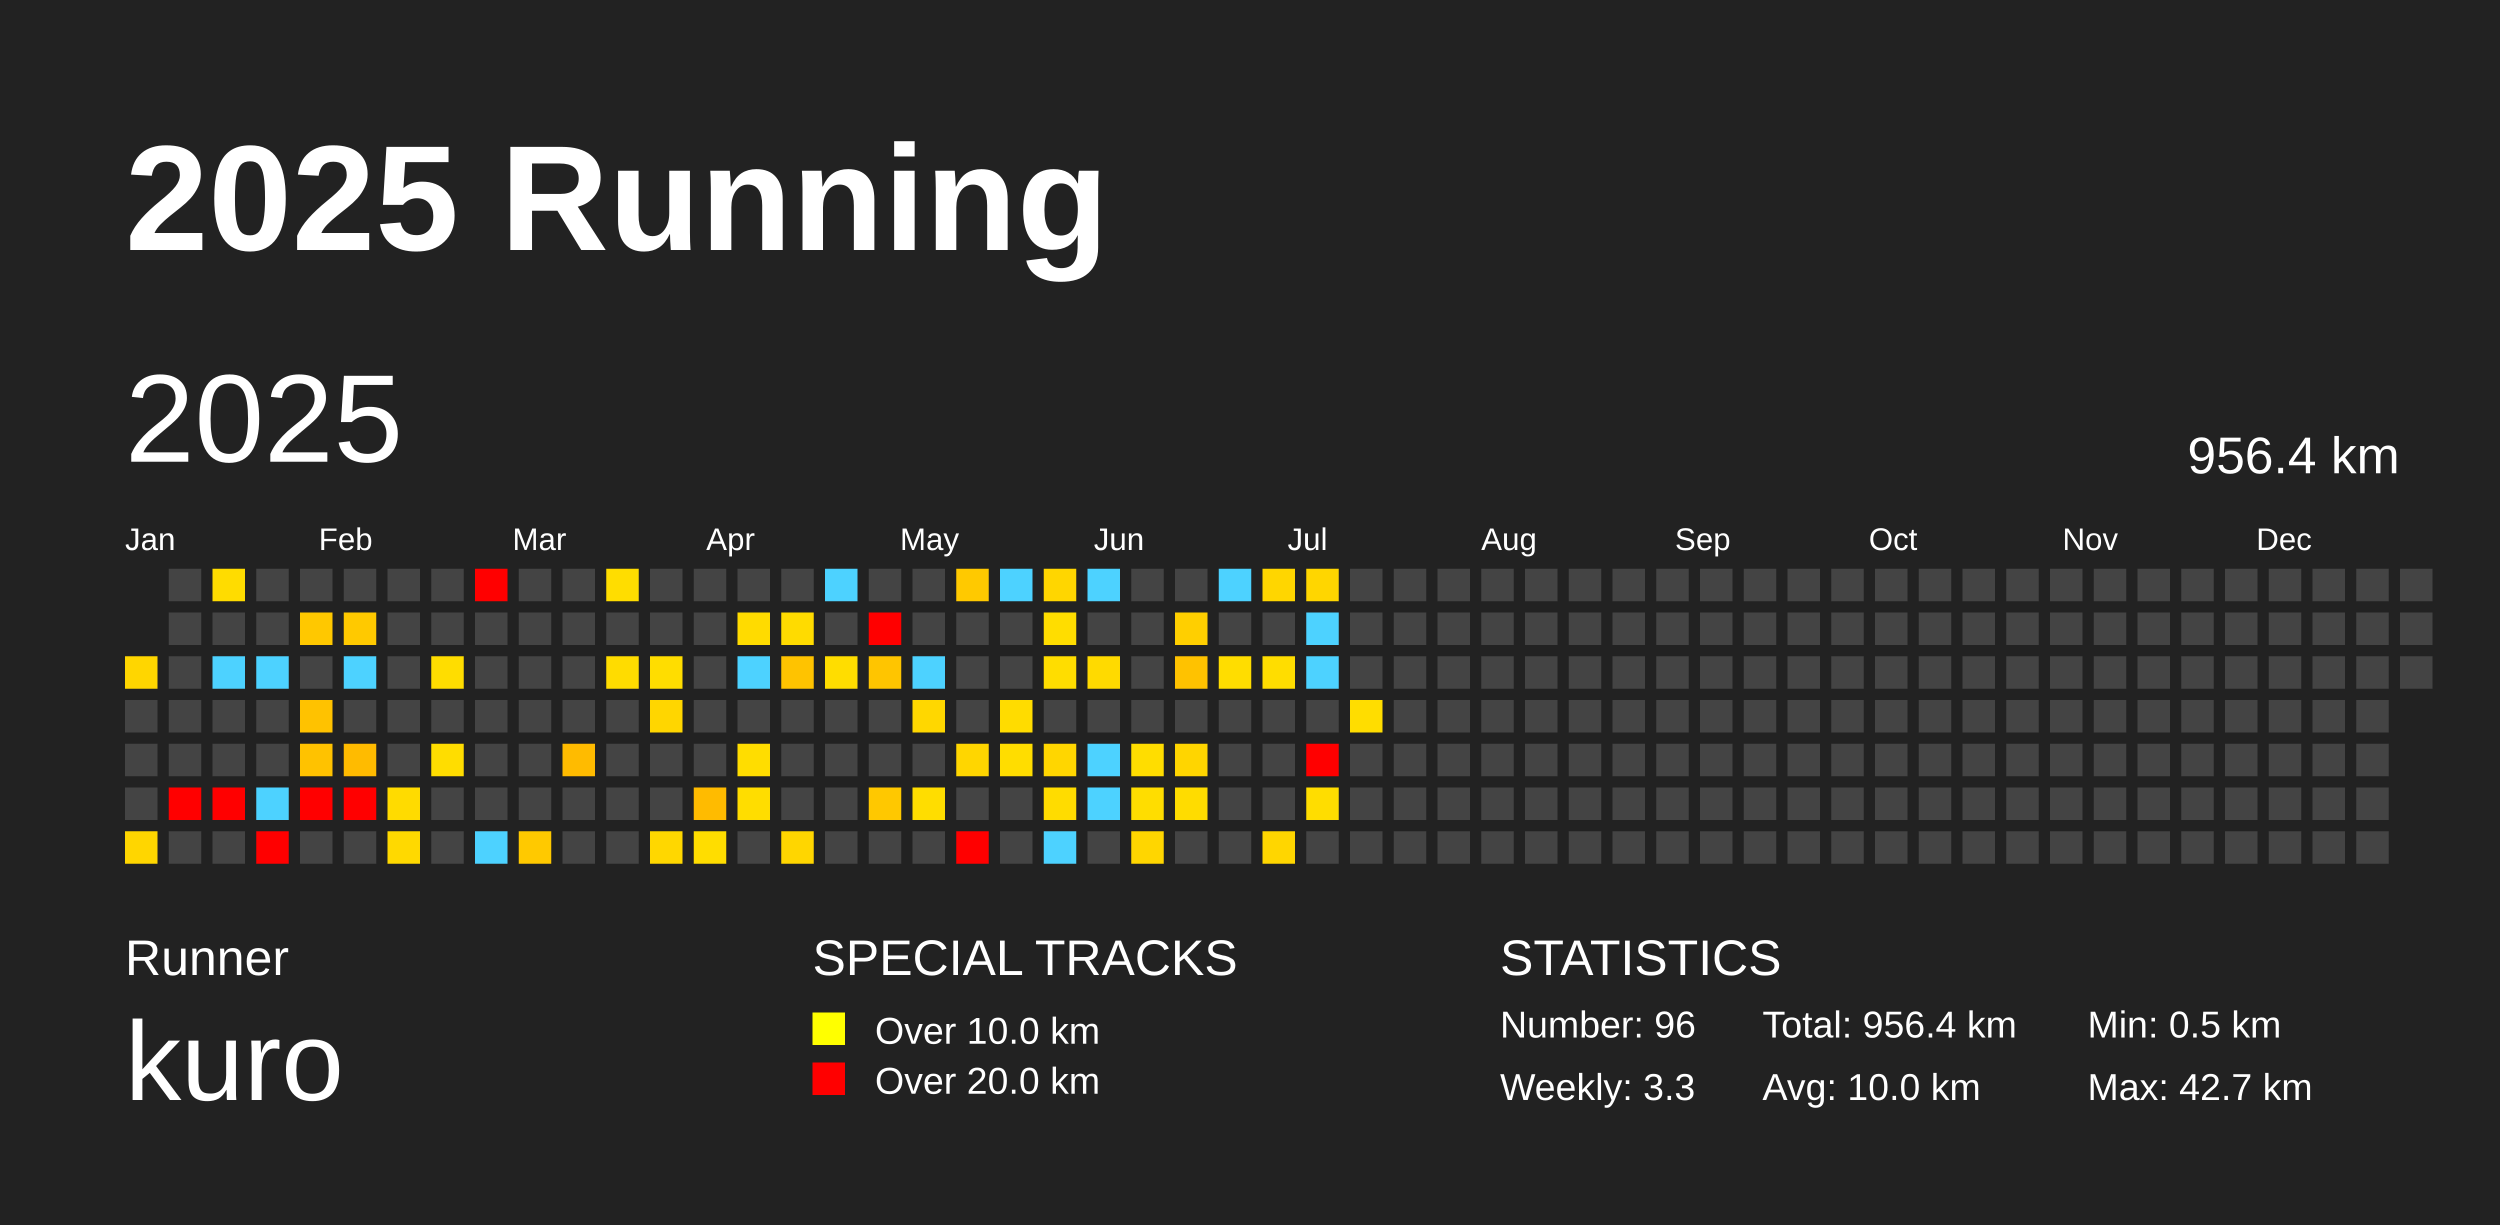
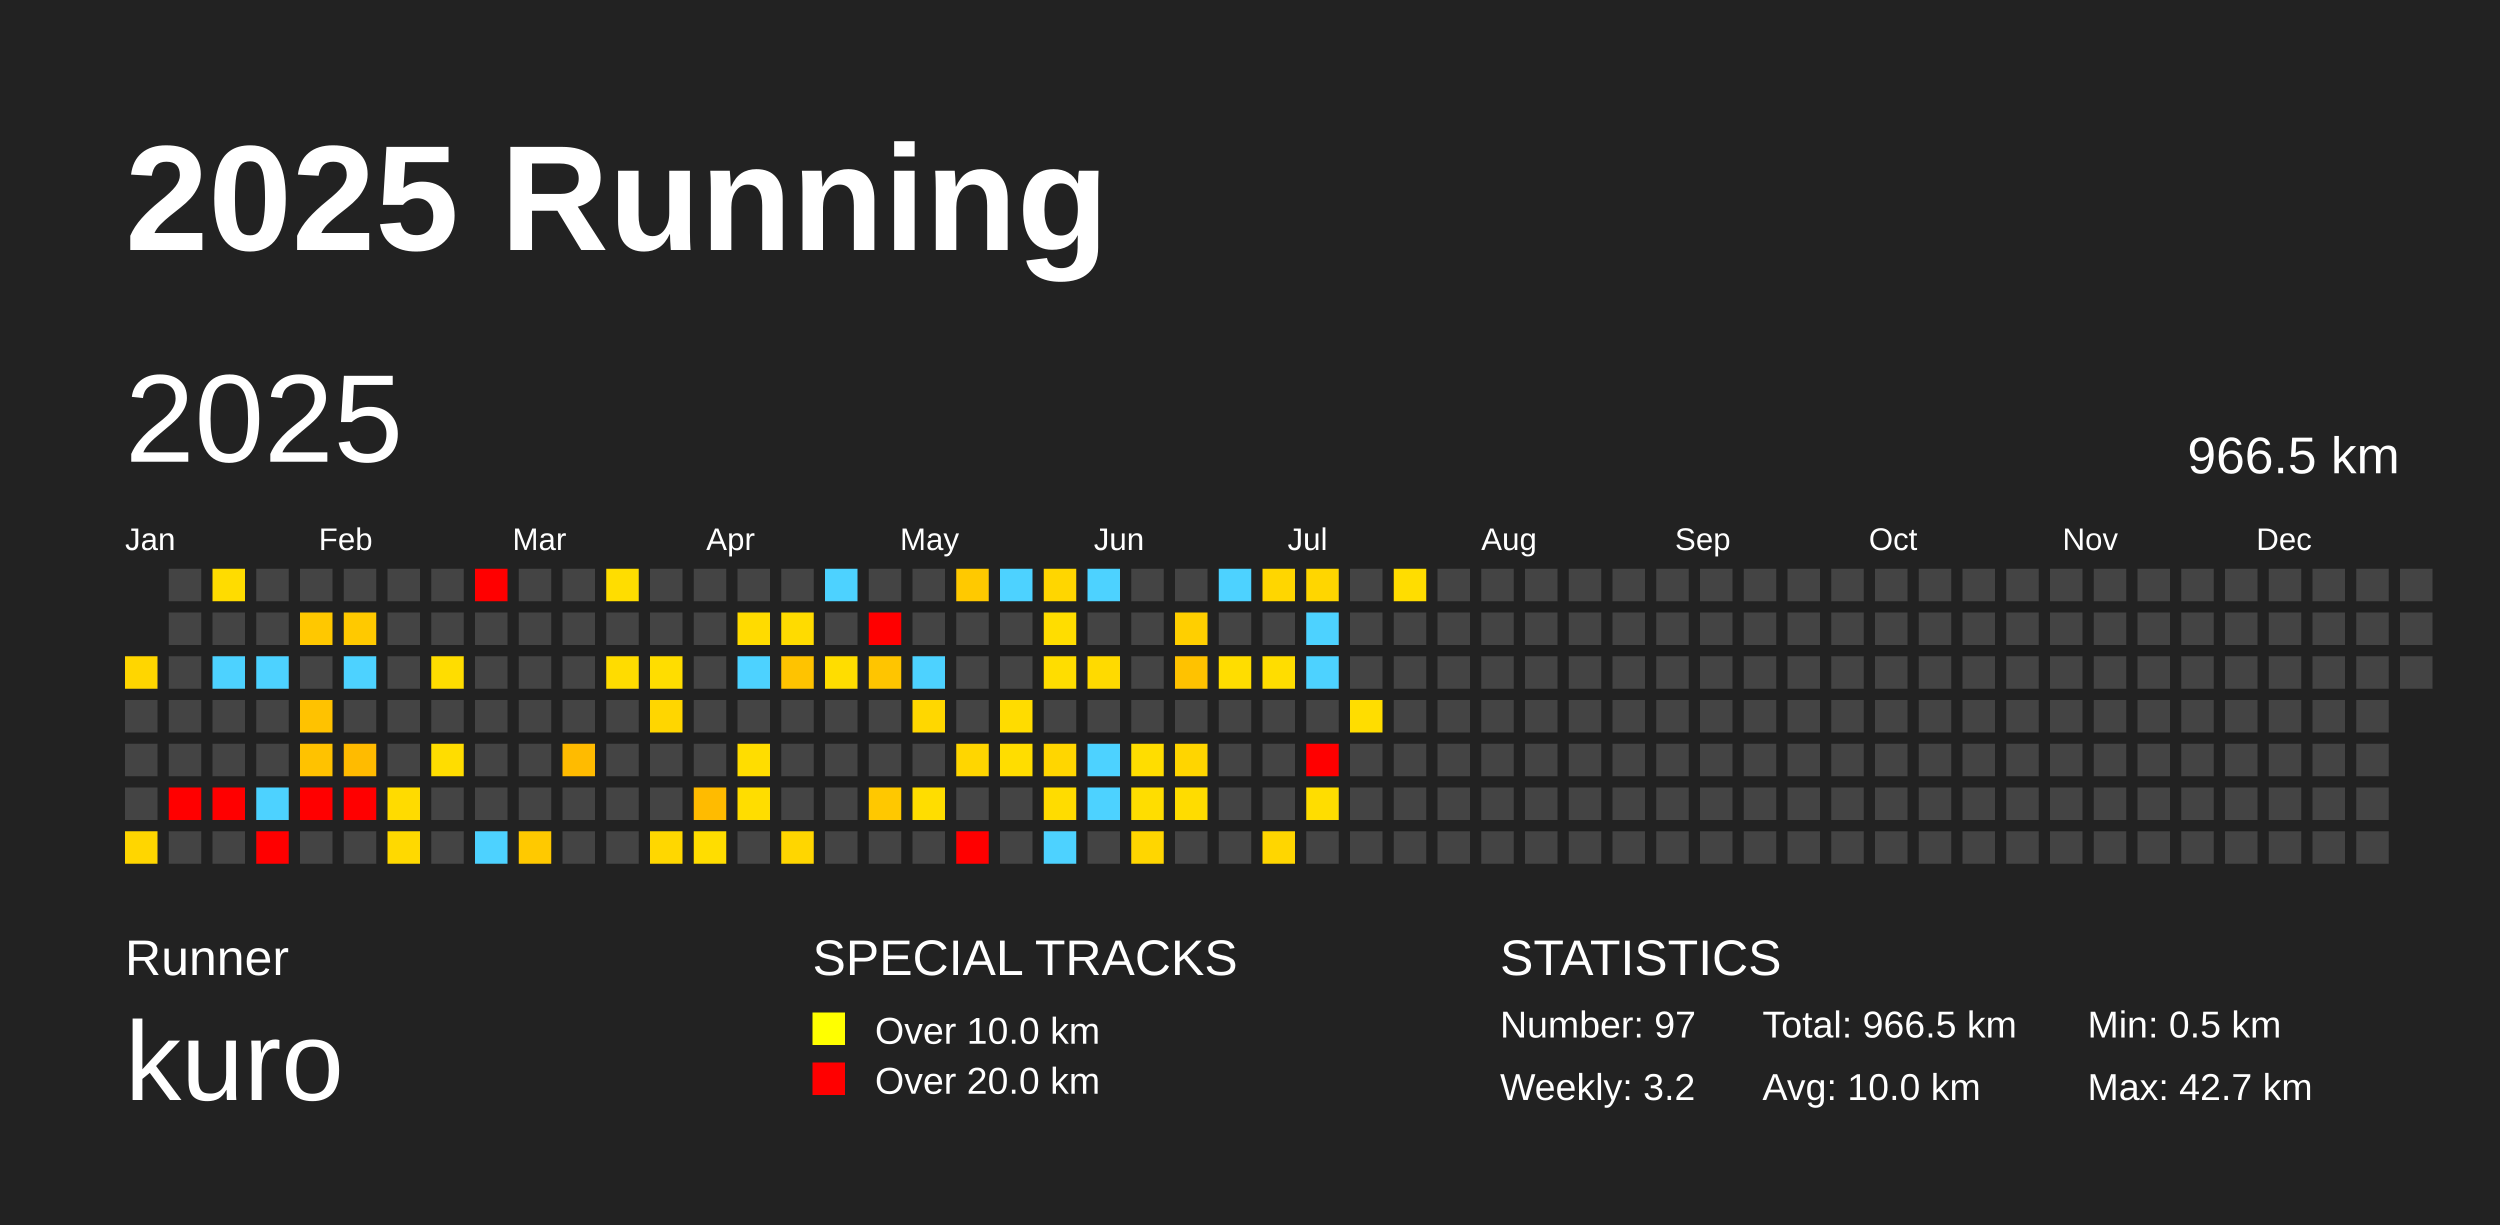
<svg xmlns="http://www.w3.org/2000/svg" baseProfile="full" height="98mm" version="1.1" viewBox="0,0,200,98" width="200mm">
  <defs />
  <rect fill="#222222" height="98" width="200" x="0" y="0" />
  <text fill="#FFFFFF" style="font-size:12px; font-family:Arial; font-weight:bold;" x="10" y="20">2025 Running</text>
  <text fill="#FFFFFF" style="font-size:4px; font-family:Arial" x="10" y="78">Runner</text>
  <text fill="#FFFFFF" style="font-size:9px; font-family:Arial" x="10" y="88">kuro</text>
  <text fill="#FFFFFF" style="font-size:4px; font-family:Arial" x="65" y="78">SPECIAL TRACKS</text>
  <rect fill="yellow" height="2.6" width="2.6" x="65" y="81" />
  <text fill="#FFFFFF" style="font-size:3px; font-family:Arial" x="70" y="83.5">Over 10.0 km</text>
  <rect fill="red" height="2.6" width="2.6" x="65" y="85" />
  <text fill="#FFFFFF" style="font-size:3px; font-family:Arial" x="70" y="87.5">Over 20.0 km</text>
  <text fill="#FFFFFF" style="font-size:4px; font-family:Arial" x="120" y="78">STATISTICS</text>
-   <text fill="#FFFFFF" style="font-size:3px; font-family:Arial" x="120" y="83">Number: 96</text>
-   <text fill="#FFFFFF" style="font-size:3px; font-family:Arial" x="120" y="88">Weekly: 3.3</text>
-   <text fill="#FFFFFF" style="font-size:3px; font-family:Arial" x="141" y="83">Total: 956.4 km</text>
+   <text fill="#FFFFFF" style="font-size:3px; font-family:Arial" x="120" y="83">Number: 97</text>
+   <text fill="#FFFFFF" style="font-size:3px; font-family:Arial" x="120" y="88">Weekly: 3.2</text>
+   <text fill="#FFFFFF" style="font-size:3px; font-family:Arial" x="141" y="83">Total: 966.5 km</text>
  <text fill="#FFFFFF" style="font-size:3px; font-family:Arial" x="141" y="88">Avg: 10.0 km</text>
  <text fill="#FFFFFF" style="font-size:3px; font-family:Arial" x="167" y="83">Min: 0.5 km</text>
  <text fill="#FFFFFF" style="font-size:3px; font-family:Arial" x="167" y="88">Max: 42.7 km</text>
  <text dominant-baseline="hanging" fill="#FFFFFF" style="font-size:10.0px; font-family:Arial;" x="10" y="30">2025</text>
-   <text dominant-baseline="hanging" fill="#FFFFFF" style="font-size:4.125px; font-family:Arial;" x="175" y="35">956.4 km</text>
+   <text dominant-baseline="hanging" fill="#FFFFFF" style="font-size:4.125px; font-family:Arial;" x="175" y="35">966.5 km</text>
  <text fill="#FFFFFF" style="font-size:2.5px; font-family:Arial" x="10.0" y="44">Jan</text>
  <text fill="#FFFFFF" style="font-size:2.5px; font-family:Arial" x="25.5" y="44">Feb</text>
  <text fill="#FFFFFF" style="font-size:2.5px; font-family:Arial" x="41.0" y="44">Mar</text>
  <text fill="#FFFFFF" style="font-size:2.5px; font-family:Arial" x="56.5" y="44">Apr</text>
  <text fill="#FFFFFF" style="font-size:2.5px; font-family:Arial" x="72.0" y="44">May</text>
  <text fill="#FFFFFF" style="font-size:2.5px; font-family:Arial" x="87.5" y="44">Jun</text>
  <text fill="#FFFFFF" style="font-size:2.5px; font-family:Arial" x="103.0" y="44">Jul</text>
  <text fill="#FFFFFF" style="font-size:2.5px; font-family:Arial" x="118.5" y="44">Aug</text>
  <text fill="#FFFFFF" style="font-size:2.5px; font-family:Arial" x="134.0" y="44">Sep</text>
  <text fill="#FFFFFF" style="font-size:2.5px; font-family:Arial" x="149.5" y="44">Oct</text>
  <text fill="#FFFFFF" style="font-size:2.5px; font-family:Arial" x="165.0" y="44">Nov</text>
  <text fill="#FFFFFF" style="font-size:2.5px; font-family:Arial" x="180.5" y="44">Dec</text>
  <rect fill="#ffd600" height="2.6" width="2.6" x="10.0" y="52.5" />
  <rect fill="#444444" height="2.6" width="2.6" x="10.0" y="56.0" />
  <rect fill="#444444" height="2.6" width="2.6" x="10.0" y="59.5" />
  <rect fill="#444444" height="2.6" width="2.6" x="10.0" y="63.0" />
  <rect fill="#ffd600" height="2.6" width="2.6" x="10.0" y="66.5" />
  <rect fill="#444444" height="2.6" width="2.6" x="13.5" y="45.5" />
  <rect fill="#444444" height="2.6" width="2.6" x="13.5" y="49.0" />
  <rect fill="#444444" height="2.6" width="2.6" x="13.5" y="52.5" />
  <rect fill="#444444" height="2.6" width="2.6" x="13.5" y="56.0" />
  <rect fill="#444444" height="2.6" width="2.6" x="13.5" y="59.5" />
  <rect fill="red" height="2.6" width="2.6" x="13.5" y="63.0" />
  <rect fill="#444444" height="2.6" width="2.6" x="13.5" y="66.5" />
  <rect fill="#ffdc00" height="2.6" width="2.6" x="17.0" y="45.5" />
  <rect fill="#444444" height="2.6" width="2.6" x="17.0" y="49.0" />
  <rect fill="#4dd2ff" height="2.6" width="2.6" x="17.0" y="52.5" />
  <rect fill="#444444" height="2.6" width="2.6" x="17.0" y="56.0" />
  <rect fill="#444444" height="2.6" width="2.6" x="17.0" y="59.5" />
  <rect fill="red" height="2.6" width="2.6" x="17.0" y="63.0" />
  <rect fill="#444444" height="2.6" width="2.6" x="17.0" y="66.5" />
  <rect fill="#444444" height="2.6" width="2.6" x="20.5" y="45.5" />
  <rect fill="#444444" height="2.6" width="2.6" x="20.5" y="49.0" />
  <rect fill="#4dd2ff" height="2.6" width="2.6" x="20.5" y="52.5" />
  <rect fill="#444444" height="2.6" width="2.6" x="20.5" y="56.0" />
  <rect fill="#444444" height="2.6" width="2.6" x="20.5" y="59.5" />
  <rect fill="#4dd2ff" height="2.6" width="2.6" x="20.5" y="63.0" />
  <rect fill="red" height="2.6" width="2.6" x="20.5" y="66.5" />
  <rect fill="#444444" height="2.6" width="2.6" x="24.0" y="45.5" />
  <rect fill="#ffc800" height="2.6" width="2.6" x="24.0" y="49.0" />
  <rect fill="#444444" height="2.6" width="2.6" x="24.0" y="52.5" />
  <rect fill="#ffc200" height="2.6" width="2.6" x="24.0" y="56.0" />
  <rect fill="#ffc200" height="2.6" width="2.6" x="24.0" y="59.5" />
  <rect fill="red" height="2.6" width="2.6" x="24.0" y="63.0" />
  <rect fill="#444444" height="2.6" width="2.6" x="24.0" y="66.5" />
  <rect fill="#444444" height="2.6" width="2.6" x="27.5" y="45.5" />
  <rect fill="#ffc900" height="2.6" width="2.6" x="27.5" y="49.0" />
  <rect fill="#4dd2ff" height="2.6" width="2.6" x="27.5" y="52.5" />
  <rect fill="#444444" height="2.6" width="2.6" x="27.5" y="56.0" />
  <rect fill="#ffbb00" height="2.6" width="2.6" x="27.5" y="59.5" />
  <rect fill="red" height="2.6" width="2.6" x="27.5" y="63.0" />
  <rect fill="#444444" height="2.6" width="2.6" x="27.5" y="66.5" />
  <rect fill="#444444" height="2.6" width="2.6" x="31.0" y="45.5" />
  <rect fill="#444444" height="2.6" width="2.6" x="31.0" y="49.0" />
  <rect fill="#444444" height="2.6" width="2.6" x="31.0" y="52.5" />
  <rect fill="#444444" height="2.6" width="2.6" x="31.0" y="56.0" />
  <rect fill="#444444" height="2.6" width="2.6" x="31.0" y="59.5" />
  <rect fill="#ffdb00" height="2.6" width="2.6" x="31.0" y="63.0" />
  <rect fill="#ffd900" height="2.6" width="2.6" x="31.0" y="66.5" />
  <rect fill="#444444" height="2.6" width="2.6" x="34.5" y="45.5" />
  <rect fill="#444444" height="2.6" width="2.6" x="34.5" y="49.0" />
  <rect fill="#ffdd00" height="2.6" width="2.6" x="34.5" y="52.5" />
  <rect fill="#444444" height="2.6" width="2.6" x="34.5" y="56.0" />
  <rect fill="#ffdd00" height="2.6" width="2.6" x="34.5" y="59.5" />
  <rect fill="#444444" height="2.6" width="2.6" x="34.5" y="63.0" />
  <rect fill="#444444" height="2.6" width="2.6" x="34.5" y="66.5" />
  <rect fill="red" height="2.6" width="2.6" x="38.0" y="45.5" />
  <rect fill="#444444" height="2.6" width="2.6" x="38.0" y="49.0" />
  <rect fill="#444444" height="2.6" width="2.6" x="38.0" y="52.5" />
  <rect fill="#444444" height="2.6" width="2.6" x="38.0" y="56.0" />
  <rect fill="#444444" height="2.6" width="2.6" x="38.0" y="59.5" />
  <rect fill="#444444" height="2.6" width="2.6" x="38.0" y="63.0" />
  <rect fill="#4dd2ff" height="2.6" width="2.6" x="38.0" y="66.5" />
  <rect fill="#444444" height="2.6" width="2.6" x="41.5" y="45.5" />
  <rect fill="#444444" height="2.6" width="2.6" x="41.5" y="49.0" />
  <rect fill="#444444" height="2.6" width="2.6" x="41.5" y="52.5" />
  <rect fill="#444444" height="2.6" width="2.6" x="41.5" y="56.0" />
  <rect fill="#444444" height="2.6" width="2.6" x="41.5" y="59.5" />
  <rect fill="#444444" height="2.6" width="2.6" x="41.5" y="63.0" />
  <rect fill="#ffc900" height="2.6" width="2.6" x="41.5" y="66.5" />
  <rect fill="#444444" height="2.6" width="2.6" x="45.0" y="45.5" />
  <rect fill="#444444" height="2.6" width="2.6" x="45.0" y="49.0" />
  <rect fill="#444444" height="2.6" width="2.6" x="45.0" y="52.5" />
  <rect fill="#444444" height="2.6" width="2.6" x="45.0" y="56.0" />
  <rect fill="#ffbb00" height="2.6" width="2.6" x="45.0" y="59.5" />
  <rect fill="#444444" height="2.6" width="2.6" x="45.0" y="63.0" />
  <rect fill="#444444" height="2.6" width="2.6" x="45.0" y="66.5" />
  <rect fill="#ffdd00" height="2.6" width="2.6" x="48.5" y="45.5" />
  <rect fill="#444444" height="2.6" width="2.6" x="48.5" y="49.0" />
  <rect fill="#ffdc00" height="2.6" width="2.6" x="48.5" y="52.5" />
  <rect fill="#444444" height="2.6" width="2.6" x="48.5" y="56.0" />
  <rect fill="#444444" height="2.6" width="2.6" x="48.5" y="59.5" />
  <rect fill="#444444" height="2.6" width="2.6" x="48.5" y="63.0" />
  <rect fill="#444444" height="2.6" width="2.6" x="48.5" y="66.5" />
  <rect fill="#444444" height="2.6" width="2.6" x="52.0" y="45.5" />
  <rect fill="#444444" height="2.6" width="2.6" x="52.0" y="49.0" />
  <rect fill="#ffdd00" height="2.6" width="2.6" x="52.0" y="52.5" />
  <rect fill="#ffd600" height="2.6" width="2.6" x="52.0" y="56.0" />
  <rect fill="#444444" height="2.6" width="2.6" x="52.0" y="59.5" />
  <rect fill="#444444" height="2.6" width="2.6" x="52.0" y="63.0" />
  <rect fill="#ffd700" height="2.6" width="2.6" x="52.0" y="66.5" />
  <rect fill="#444444" height="2.6" width="2.6" x="55.5" y="45.5" />
  <rect fill="#444444" height="2.6" width="2.6" x="55.5" y="49.0" />
  <rect fill="#444444" height="2.6" width="2.6" x="55.5" y="52.5" />
  <rect fill="#444444" height="2.6" width="2.6" x="55.5" y="56.0" />
  <rect fill="#444444" height="2.6" width="2.6" x="55.5" y="59.5" />
  <rect fill="#ffbb00" height="2.6" width="2.6" x="55.5" y="63.0" />
  <rect fill="#ffdd00" height="2.6" width="2.6" x="55.5" y="66.5" />
  <rect fill="#444444" height="2.6" width="2.6" x="59.0" y="45.5" />
  <rect fill="#ffdb00" height="2.6" width="2.6" x="59.0" y="49.0" />
  <rect fill="#4dd2ff" height="2.6" width="2.6" x="59.0" y="52.5" />
  <rect fill="#444444" height="2.6" width="2.6" x="59.0" y="56.0" />
  <rect fill="#ffdd00" height="2.6" width="2.6" x="59.0" y="59.5" />
  <rect fill="#ffdd00" height="2.6" width="2.6" x="59.0" y="63.0" />
  <rect fill="#444444" height="2.6" width="2.6" x="59.0" y="66.5" />
  <rect fill="#444444" height="2.6" width="2.6" x="62.5" y="45.5" />
  <rect fill="#ffdb00" height="2.6" width="2.6" x="62.5" y="49.0" />
  <rect fill="#ffc300" height="2.6" width="2.6" x="62.5" y="52.5" />
  <rect fill="#444444" height="2.6" width="2.6" x="62.5" y="56.0" />
  <rect fill="#444444" height="2.6" width="2.6" x="62.5" y="59.5" />
  <rect fill="#444444" height="2.6" width="2.6" x="62.5" y="63.0" />
  <rect fill="#ffd600" height="2.6" width="2.6" x="62.5" y="66.5" />
  <rect fill="#4dd2ff" height="2.6" width="2.6" x="66.0" y="45.5" />
  <rect fill="#444444" height="2.6" width="2.6" x="66.0" y="49.0" />
  <rect fill="#ffdd00" height="2.6" width="2.6" x="66.0" y="52.5" />
  <rect fill="#444444" height="2.6" width="2.6" x="66.0" y="56.0" />
  <rect fill="#444444" height="2.6" width="2.6" x="66.0" y="59.5" />
  <rect fill="#444444" height="2.6" width="2.6" x="66.0" y="63.0" />
  <rect fill="#444444" height="2.6" width="2.6" x="66.0" y="66.5" />
  <rect fill="#444444" height="2.6" width="2.6" x="69.5" y="45.5" />
  <rect fill="red" height="2.6" width="2.6" x="69.5" y="49.0" />
  <rect fill="#ffc500" height="2.6" width="2.6" x="69.5" y="52.5" />
  <rect fill="#444444" height="2.6" width="2.6" x="69.5" y="56.0" />
  <rect fill="#444444" height="2.6" width="2.6" x="69.5" y="59.5" />
  <rect fill="#ffc800" height="2.6" width="2.6" x="69.5" y="63.0" />
  <rect fill="#444444" height="2.6" width="2.6" x="69.5" y="66.5" />
  <rect fill="#444444" height="2.6" width="2.6" x="73.0" y="45.5" />
  <rect fill="#444444" height="2.6" width="2.6" x="73.0" y="49.0" />
  <rect fill="#4dd2ff" height="2.6" width="2.6" x="73.0" y="52.5" />
  <rect fill="#ffd700" height="2.6" width="2.6" x="73.0" y="56.0" />
  <rect fill="#444444" height="2.6" width="2.6" x="73.0" y="59.5" />
  <rect fill="#ffdd00" height="2.6" width="2.6" x="73.0" y="63.0" />
  <rect fill="#444444" height="2.6" width="2.6" x="73.0" y="66.5" />
  <rect fill="#ffc900" height="2.6" width="2.6" x="76.5" y="45.5" />
  <rect fill="#444444" height="2.6" width="2.6" x="76.5" y="49.0" />
  <rect fill="#444444" height="2.6" width="2.6" x="76.5" y="52.5" />
  <rect fill="#444444" height="2.6" width="2.6" x="76.5" y="56.0" />
  <rect fill="#ffd600" height="2.6" width="2.6" x="76.5" y="59.5" />
  <rect fill="#444444" height="2.6" width="2.6" x="76.5" y="63.0" />
  <rect fill="red" height="2.6" width="2.6" x="76.5" y="66.5" />
  <rect fill="#4dd2ff" height="2.6" width="2.6" x="80.0" y="45.5" />
  <rect fill="#444444" height="2.6" width="2.6" x="80.0" y="49.0" />
  <rect fill="#444444" height="2.6" width="2.6" x="80.0" y="52.5" />
  <rect fill="#ffdc00" height="2.6" width="2.6" x="80.0" y="56.0" />
  <rect fill="#ffdd00" height="2.6" width="2.6" x="80.0" y="59.5" />
  <rect fill="#444444" height="2.6" width="2.6" x="80.0" y="63.0" />
  <rect fill="#444444" height="2.6" width="2.6" x="80.0" y="66.5" />
  <rect fill="#ffd600" height="2.6" width="2.6" x="83.5" y="45.5" />
  <rect fill="#ffdd00" height="2.6" width="2.6" x="83.5" y="49.0" />
  <rect fill="#ffdd00" height="2.6" width="2.6" x="83.5" y="52.5" />
  <rect fill="#444444" height="2.6" width="2.6" x="83.5" y="56.0" />
  <rect fill="#ffd600" height="2.6" width="2.6" x="83.5" y="59.5" />
  <rect fill="#ffdc00" height="2.6" width="2.6" x="83.5" y="63.0" />
  <rect fill="#4dd2ff" height="2.6" width="2.6" x="83.5" y="66.5" />
  <rect fill="#4dd2ff" height="2.6" width="2.6" x="87.0" y="45.5" />
  <rect fill="#444444" height="2.6" width="2.6" x="87.0" y="49.0" />
  <rect fill="#ffda00" height="2.6" width="2.6" x="87.0" y="52.5" />
  <rect fill="#444444" height="2.6" width="2.6" x="87.0" y="56.0" />
  <rect fill="#4dd2ff" height="2.6" width="2.6" x="87.0" y="59.5" />
  <rect fill="#4dd2ff" height="2.6" width="2.6" x="87.0" y="63.0" />
  <rect fill="#444444" height="2.6" width="2.6" x="87.0" y="66.5" />
  <rect fill="#444444" height="2.6" width="2.6" x="90.5" y="45.5" />
  <rect fill="#444444" height="2.6" width="2.6" x="90.5" y="49.0" />
  <rect fill="#444444" height="2.6" width="2.6" x="90.5" y="52.5" />
  <rect fill="#444444" height="2.6" width="2.6" x="90.5" y="56.0" />
  <rect fill="#ffdd00" height="2.6" width="2.6" x="90.5" y="59.5" />
  <rect fill="#ffdd00" height="2.6" width="2.6" x="90.5" y="63.0" />
  <rect fill="#ffd600" height="2.6" width="2.6" x="90.5" y="66.5" />
  <rect fill="#444444" height="2.6" width="2.6" x="94.0" y="45.5" />
  <rect fill="#ffcf00" height="2.6" width="2.6" x="94.0" y="49.0" />
  <rect fill="#ffc200" height="2.6" width="2.6" x="94.0" y="52.5" />
  <rect fill="#444444" height="2.6" width="2.6" x="94.0" y="56.0" />
  <rect fill="#ffd500" height="2.6" width="2.6" x="94.0" y="59.5" />
  <rect fill="#ffdc00" height="2.6" width="2.6" x="94.0" y="63.0" />
  <rect fill="#444444" height="2.6" width="2.6" x="94.0" y="66.5" />
  <rect fill="#4dd2ff" height="2.6" width="2.6" x="97.5" y="45.5" />
  <rect fill="#444444" height="2.6" width="2.6" x="97.5" y="49.0" />
  <rect fill="#ffdd00" height="2.6" width="2.6" x="97.5" y="52.5" />
  <rect fill="#444444" height="2.6" width="2.6" x="97.5" y="56.0" />
  <rect fill="#444444" height="2.6" width="2.6" x="97.5" y="59.5" />
  <rect fill="#444444" height="2.6" width="2.6" x="97.5" y="63.0" />
  <rect fill="#444444" height="2.6" width="2.6" x="97.5" y="66.5" />
  <rect fill="#ffd600" height="2.6" width="2.6" x="101.0" y="45.5" />
  <rect fill="#444444" height="2.6" width="2.6" x="101.0" y="49.0" />
  <rect fill="#ffdd00" height="2.6" width="2.6" x="101.0" y="52.5" />
  <rect fill="#444444" height="2.6" width="2.6" x="101.0" y="56.0" />
  <rect fill="#444444" height="2.6" width="2.6" x="101.0" y="59.5" />
  <rect fill="#444444" height="2.6" width="2.6" x="101.0" y="63.0" />
  <rect fill="#ffd600" height="2.6" width="2.6" x="101.0" y="66.5" />
  <rect fill="#ffd600" height="2.6" width="2.6" x="104.5" y="45.5" />
  <rect fill="#4dd2ff" height="2.6" width="2.6" x="104.5" y="49.0" />
  <rect fill="#4dd2ff" height="2.6" width="2.6" x="104.5" y="52.5" />
  <rect fill="#444444" height="2.6" width="2.6" x="104.5" y="56.0" />
  <rect fill="red" height="2.6" width="2.6" x="104.5" y="59.5" />
  <rect fill="#ffdd00" height="2.6" width="2.6" x="104.5" y="63.0" />
  <rect fill="#444444" height="2.6" width="2.6" x="104.5" y="66.5" />
  <rect fill="#444444" height="2.6" width="2.6" x="108.0" y="45.5" />
  <rect fill="#444444" height="2.6" width="2.6" x="108.0" y="49.0" />
  <rect fill="#444444" height="2.6" width="2.6" x="108.0" y="52.5" />
  <rect fill="#ffdd00" height="2.6" width="2.6" x="108.0" y="56.0" />
  <rect fill="#444444" height="2.6" width="2.6" x="108.0" y="59.5" />
  <rect fill="#444444" height="2.6" width="2.6" x="108.0" y="63.0" />
  <rect fill="#444444" height="2.6" width="2.6" x="108.0" y="66.5" />
-   <rect fill="#444444" height="2.6" width="2.6" x="111.5" y="45.5" />
+   <rect fill="#ffdd00" height="2.6" width="2.6" x="111.5" y="45.5" />
  <rect fill="#444444" height="2.6" width="2.6" x="111.5" y="49.0" />
  <rect fill="#444444" height="2.6" width="2.6" x="111.5" y="52.5" />
  <rect fill="#444444" height="2.6" width="2.6" x="111.5" y="56.0" />
  <rect fill="#444444" height="2.6" width="2.6" x="111.5" y="59.5" />
  <rect fill="#444444" height="2.6" width="2.6" x="111.5" y="63.0" />
  <rect fill="#444444" height="2.6" width="2.6" x="111.5" y="66.5" />
  <rect fill="#444444" height="2.6" width="2.6" x="115.0" y="45.5" />
  <rect fill="#444444" height="2.6" width="2.6" x="115.0" y="49.0" />
  <rect fill="#444444" height="2.6" width="2.6" x="115.0" y="52.5" />
  <rect fill="#444444" height="2.6" width="2.6" x="115.0" y="56.0" />
  <rect fill="#444444" height="2.6" width="2.6" x="115.0" y="59.5" />
  <rect fill="#444444" height="2.6" width="2.6" x="115.0" y="63.0" />
  <rect fill="#444444" height="2.6" width="2.6" x="115.0" y="66.5" />
  <rect fill="#444444" height="2.6" width="2.6" x="118.5" y="45.5" />
  <rect fill="#444444" height="2.6" width="2.6" x="118.5" y="49.0" />
  <rect fill="#444444" height="2.6" width="2.6" x="118.5" y="52.5" />
  <rect fill="#444444" height="2.6" width="2.6" x="118.5" y="56.0" />
  <rect fill="#444444" height="2.6" width="2.6" x="118.5" y="59.5" />
  <rect fill="#444444" height="2.6" width="2.6" x="118.5" y="63.0" />
  <rect fill="#444444" height="2.6" width="2.6" x="118.5" y="66.5" />
  <rect fill="#444444" height="2.6" width="2.6" x="122.0" y="45.5" />
  <rect fill="#444444" height="2.6" width="2.6" x="122.0" y="49.0" />
  <rect fill="#444444" height="2.6" width="2.6" x="122.0" y="52.5" />
  <rect fill="#444444" height="2.6" width="2.6" x="122.0" y="56.0" />
  <rect fill="#444444" height="2.6" width="2.6" x="122.0" y="59.5" />
  <rect fill="#444444" height="2.6" width="2.6" x="122.0" y="63.0" />
  <rect fill="#444444" height="2.6" width="2.6" x="122.0" y="66.5" />
  <rect fill="#444444" height="2.6" width="2.6" x="125.5" y="45.5" />
  <rect fill="#444444" height="2.6" width="2.6" x="125.5" y="49.0" />
  <rect fill="#444444" height="2.6" width="2.6" x="125.5" y="52.5" />
  <rect fill="#444444" height="2.6" width="2.6" x="125.5" y="56.0" />
  <rect fill="#444444" height="2.6" width="2.6" x="125.5" y="59.5" />
  <rect fill="#444444" height="2.6" width="2.6" x="125.5" y="63.0" />
  <rect fill="#444444" height="2.6" width="2.6" x="125.5" y="66.5" />
  <rect fill="#444444" height="2.6" width="2.6" x="129.0" y="45.5" />
  <rect fill="#444444" height="2.6" width="2.6" x="129.0" y="49.0" />
  <rect fill="#444444" height="2.6" width="2.6" x="129.0" y="52.5" />
  <rect fill="#444444" height="2.6" width="2.6" x="129.0" y="56.0" />
  <rect fill="#444444" height="2.6" width="2.6" x="129.0" y="59.5" />
  <rect fill="#444444" height="2.6" width="2.6" x="129.0" y="63.0" />
  <rect fill="#444444" height="2.6" width="2.6" x="129.0" y="66.5" />
  <rect fill="#444444" height="2.6" width="2.6" x="132.5" y="45.5" />
  <rect fill="#444444" height="2.6" width="2.6" x="132.5" y="49.0" />
  <rect fill="#444444" height="2.6" width="2.6" x="132.5" y="52.5" />
  <rect fill="#444444" height="2.6" width="2.6" x="132.5" y="56.0" />
  <rect fill="#444444" height="2.6" width="2.6" x="132.5" y="59.5" />
  <rect fill="#444444" height="2.6" width="2.6" x="132.5" y="63.0" />
  <rect fill="#444444" height="2.6" width="2.6" x="132.5" y="66.5" />
  <rect fill="#444444" height="2.6" width="2.6" x="136.0" y="45.5" />
  <rect fill="#444444" height="2.6" width="2.6" x="136.0" y="49.0" />
  <rect fill="#444444" height="2.6" width="2.6" x="136.0" y="52.5" />
  <rect fill="#444444" height="2.6" width="2.6" x="136.0" y="56.0" />
  <rect fill="#444444" height="2.6" width="2.6" x="136.0" y="59.5" />
  <rect fill="#444444" height="2.6" width="2.6" x="136.0" y="63.0" />
  <rect fill="#444444" height="2.6" width="2.6" x="136.0" y="66.5" />
  <rect fill="#444444" height="2.6" width="2.6" x="139.5" y="45.5" />
  <rect fill="#444444" height="2.6" width="2.6" x="139.5" y="49.0" />
  <rect fill="#444444" height="2.6" width="2.6" x="139.5" y="52.5" />
  <rect fill="#444444" height="2.6" width="2.6" x="139.5" y="56.0" />
  <rect fill="#444444" height="2.6" width="2.6" x="139.5" y="59.5" />
  <rect fill="#444444" height="2.6" width="2.6" x="139.5" y="63.0" />
  <rect fill="#444444" height="2.6" width="2.6" x="139.5" y="66.5" />
  <rect fill="#444444" height="2.6" width="2.6" x="143.0" y="45.5" />
  <rect fill="#444444" height="2.6" width="2.6" x="143.0" y="49.0" />
  <rect fill="#444444" height="2.6" width="2.6" x="143.0" y="52.5" />
  <rect fill="#444444" height="2.6" width="2.6" x="143.0" y="56.0" />
  <rect fill="#444444" height="2.6" width="2.6" x="143.0" y="59.5" />
  <rect fill="#444444" height="2.6" width="2.6" x="143.0" y="63.0" />
  <rect fill="#444444" height="2.6" width="2.6" x="143.0" y="66.5" />
  <rect fill="#444444" height="2.6" width="2.6" x="146.5" y="45.5" />
  <rect fill="#444444" height="2.6" width="2.6" x="146.5" y="49.0" />
  <rect fill="#444444" height="2.6" width="2.6" x="146.5" y="52.5" />
  <rect fill="#444444" height="2.6" width="2.6" x="146.5" y="56.0" />
  <rect fill="#444444" height="2.6" width="2.6" x="146.5" y="59.5" />
  <rect fill="#444444" height="2.6" width="2.6" x="146.5" y="63.0" />
  <rect fill="#444444" height="2.6" width="2.6" x="146.5" y="66.5" />
  <rect fill="#444444" height="2.6" width="2.6" x="150.0" y="45.5" />
  <rect fill="#444444" height="2.6" width="2.6" x="150.0" y="49.0" />
  <rect fill="#444444" height="2.6" width="2.6" x="150.0" y="52.5" />
  <rect fill="#444444" height="2.6" width="2.6" x="150.0" y="56.0" />
  <rect fill="#444444" height="2.6" width="2.6" x="150.0" y="59.5" />
  <rect fill="#444444" height="2.6" width="2.6" x="150.0" y="63.0" />
  <rect fill="#444444" height="2.6" width="2.6" x="150.0" y="66.5" />
  <rect fill="#444444" height="2.6" width="2.6" x="153.5" y="45.5" />
  <rect fill="#444444" height="2.6" width="2.6" x="153.5" y="49.0" />
  <rect fill="#444444" height="2.6" width="2.6" x="153.5" y="52.5" />
  <rect fill="#444444" height="2.6" width="2.6" x="153.5" y="56.0" />
  <rect fill="#444444" height="2.6" width="2.6" x="153.5" y="59.5" />
  <rect fill="#444444" height="2.6" width="2.6" x="153.5" y="63.0" />
  <rect fill="#444444" height="2.6" width="2.6" x="153.5" y="66.5" />
  <rect fill="#444444" height="2.6" width="2.6" x="157.0" y="45.5" />
  <rect fill="#444444" height="2.6" width="2.6" x="157.0" y="49.0" />
  <rect fill="#444444" height="2.6" width="2.6" x="157.0" y="52.5" />
  <rect fill="#444444" height="2.6" width="2.6" x="157.0" y="56.0" />
  <rect fill="#444444" height="2.6" width="2.6" x="157.0" y="59.5" />
  <rect fill="#444444" height="2.6" width="2.6" x="157.0" y="63.0" />
  <rect fill="#444444" height="2.6" width="2.6" x="157.0" y="66.5" />
  <rect fill="#444444" height="2.6" width="2.6" x="160.5" y="45.5" />
  <rect fill="#444444" height="2.6" width="2.6" x="160.5" y="49.0" />
  <rect fill="#444444" height="2.6" width="2.6" x="160.5" y="52.5" />
  <rect fill="#444444" height="2.6" width="2.6" x="160.5" y="56.0" />
  <rect fill="#444444" height="2.6" width="2.6" x="160.5" y="59.5" />
  <rect fill="#444444" height="2.6" width="2.6" x="160.5" y="63.0" />
  <rect fill="#444444" height="2.6" width="2.6" x="160.5" y="66.5" />
  <rect fill="#444444" height="2.6" width="2.6" x="164.0" y="45.5" />
  <rect fill="#444444" height="2.6" width="2.6" x="164.0" y="49.0" />
  <rect fill="#444444" height="2.6" width="2.6" x="164.0" y="52.5" />
  <rect fill="#444444" height="2.6" width="2.6" x="164.0" y="56.0" />
  <rect fill="#444444" height="2.6" width="2.6" x="164.0" y="59.5" />
  <rect fill="#444444" height="2.6" width="2.6" x="164.0" y="63.0" />
  <rect fill="#444444" height="2.6" width="2.6" x="164.0" y="66.5" />
  <rect fill="#444444" height="2.6" width="2.6" x="167.5" y="45.5" />
  <rect fill="#444444" height="2.6" width="2.6" x="167.5" y="49.0" />
  <rect fill="#444444" height="2.6" width="2.6" x="167.5" y="52.5" />
  <rect fill="#444444" height="2.6" width="2.6" x="167.5" y="56.0" />
  <rect fill="#444444" height="2.6" width="2.6" x="167.5" y="59.5" />
  <rect fill="#444444" height="2.6" width="2.6" x="167.5" y="63.0" />
  <rect fill="#444444" height="2.6" width="2.6" x="167.5" y="66.5" />
  <rect fill="#444444" height="2.6" width="2.6" x="171.0" y="45.5" />
  <rect fill="#444444" height="2.6" width="2.6" x="171.0" y="49.0" />
  <rect fill="#444444" height="2.6" width="2.6" x="171.0" y="52.5" />
  <rect fill="#444444" height="2.6" width="2.6" x="171.0" y="56.0" />
  <rect fill="#444444" height="2.6" width="2.6" x="171.0" y="59.5" />
  <rect fill="#444444" height="2.6" width="2.6" x="171.0" y="63.0" />
  <rect fill="#444444" height="2.6" width="2.6" x="171.0" y="66.5" />
  <rect fill="#444444" height="2.6" width="2.6" x="174.5" y="45.5" />
  <rect fill="#444444" height="2.6" width="2.6" x="174.5" y="49.0" />
  <rect fill="#444444" height="2.6" width="2.6" x="174.5" y="52.5" />
  <rect fill="#444444" height="2.6" width="2.6" x="174.5" y="56.0" />
  <rect fill="#444444" height="2.6" width="2.6" x="174.5" y="59.5" />
  <rect fill="#444444" height="2.6" width="2.6" x="174.5" y="63.0" />
  <rect fill="#444444" height="2.6" width="2.6" x="174.5" y="66.5" />
  <rect fill="#444444" height="2.6" width="2.6" x="178.0" y="45.5" />
  <rect fill="#444444" height="2.6" width="2.6" x="178.0" y="49.0" />
  <rect fill="#444444" height="2.6" width="2.6" x="178.0" y="52.5" />
  <rect fill="#444444" height="2.6" width="2.6" x="178.0" y="56.0" />
  <rect fill="#444444" height="2.6" width="2.6" x="178.0" y="59.5" />
  <rect fill="#444444" height="2.6" width="2.6" x="178.0" y="63.0" />
  <rect fill="#444444" height="2.6" width="2.6" x="178.0" y="66.5" />
  <rect fill="#444444" height="2.6" width="2.6" x="181.5" y="45.5" />
  <rect fill="#444444" height="2.6" width="2.6" x="181.5" y="49.0" />
  <rect fill="#444444" height="2.6" width="2.6" x="181.5" y="52.5" />
  <rect fill="#444444" height="2.6" width="2.6" x="181.5" y="56.0" />
  <rect fill="#444444" height="2.6" width="2.6" x="181.5" y="59.5" />
  <rect fill="#444444" height="2.6" width="2.6" x="181.5" y="63.0" />
  <rect fill="#444444" height="2.6" width="2.6" x="181.5" y="66.5" />
  <rect fill="#444444" height="2.6" width="2.6" x="185.0" y="45.5" />
  <rect fill="#444444" height="2.6" width="2.6" x="185.0" y="49.0" />
  <rect fill="#444444" height="2.6" width="2.6" x="185.0" y="52.5" />
  <rect fill="#444444" height="2.6" width="2.6" x="185.0" y="56.0" />
  <rect fill="#444444" height="2.6" width="2.6" x="185.0" y="59.5" />
  <rect fill="#444444" height="2.6" width="2.6" x="185.0" y="63.0" />
  <rect fill="#444444" height="2.6" width="2.6" x="185.0" y="66.5" />
  <rect fill="#444444" height="2.6" width="2.6" x="188.5" y="45.5" />
  <rect fill="#444444" height="2.6" width="2.6" x="188.5" y="49.0" />
  <rect fill="#444444" height="2.6" width="2.6" x="188.5" y="52.5" />
  <rect fill="#444444" height="2.6" width="2.6" x="188.5" y="56.0" />
  <rect fill="#444444" height="2.6" width="2.6" x="188.5" y="59.5" />
  <rect fill="#444444" height="2.6" width="2.6" x="188.5" y="63.0" />
  <rect fill="#444444" height="2.6" width="2.6" x="188.5" y="66.5" />
  <rect fill="#444444" height="2.6" width="2.6" x="192.0" y="45.5" />
  <rect fill="#444444" height="2.6" width="2.6" x="192.0" y="49.0" />
  <rect fill="#444444" height="2.6" width="2.6" x="192.0" y="52.5" />
</svg>
